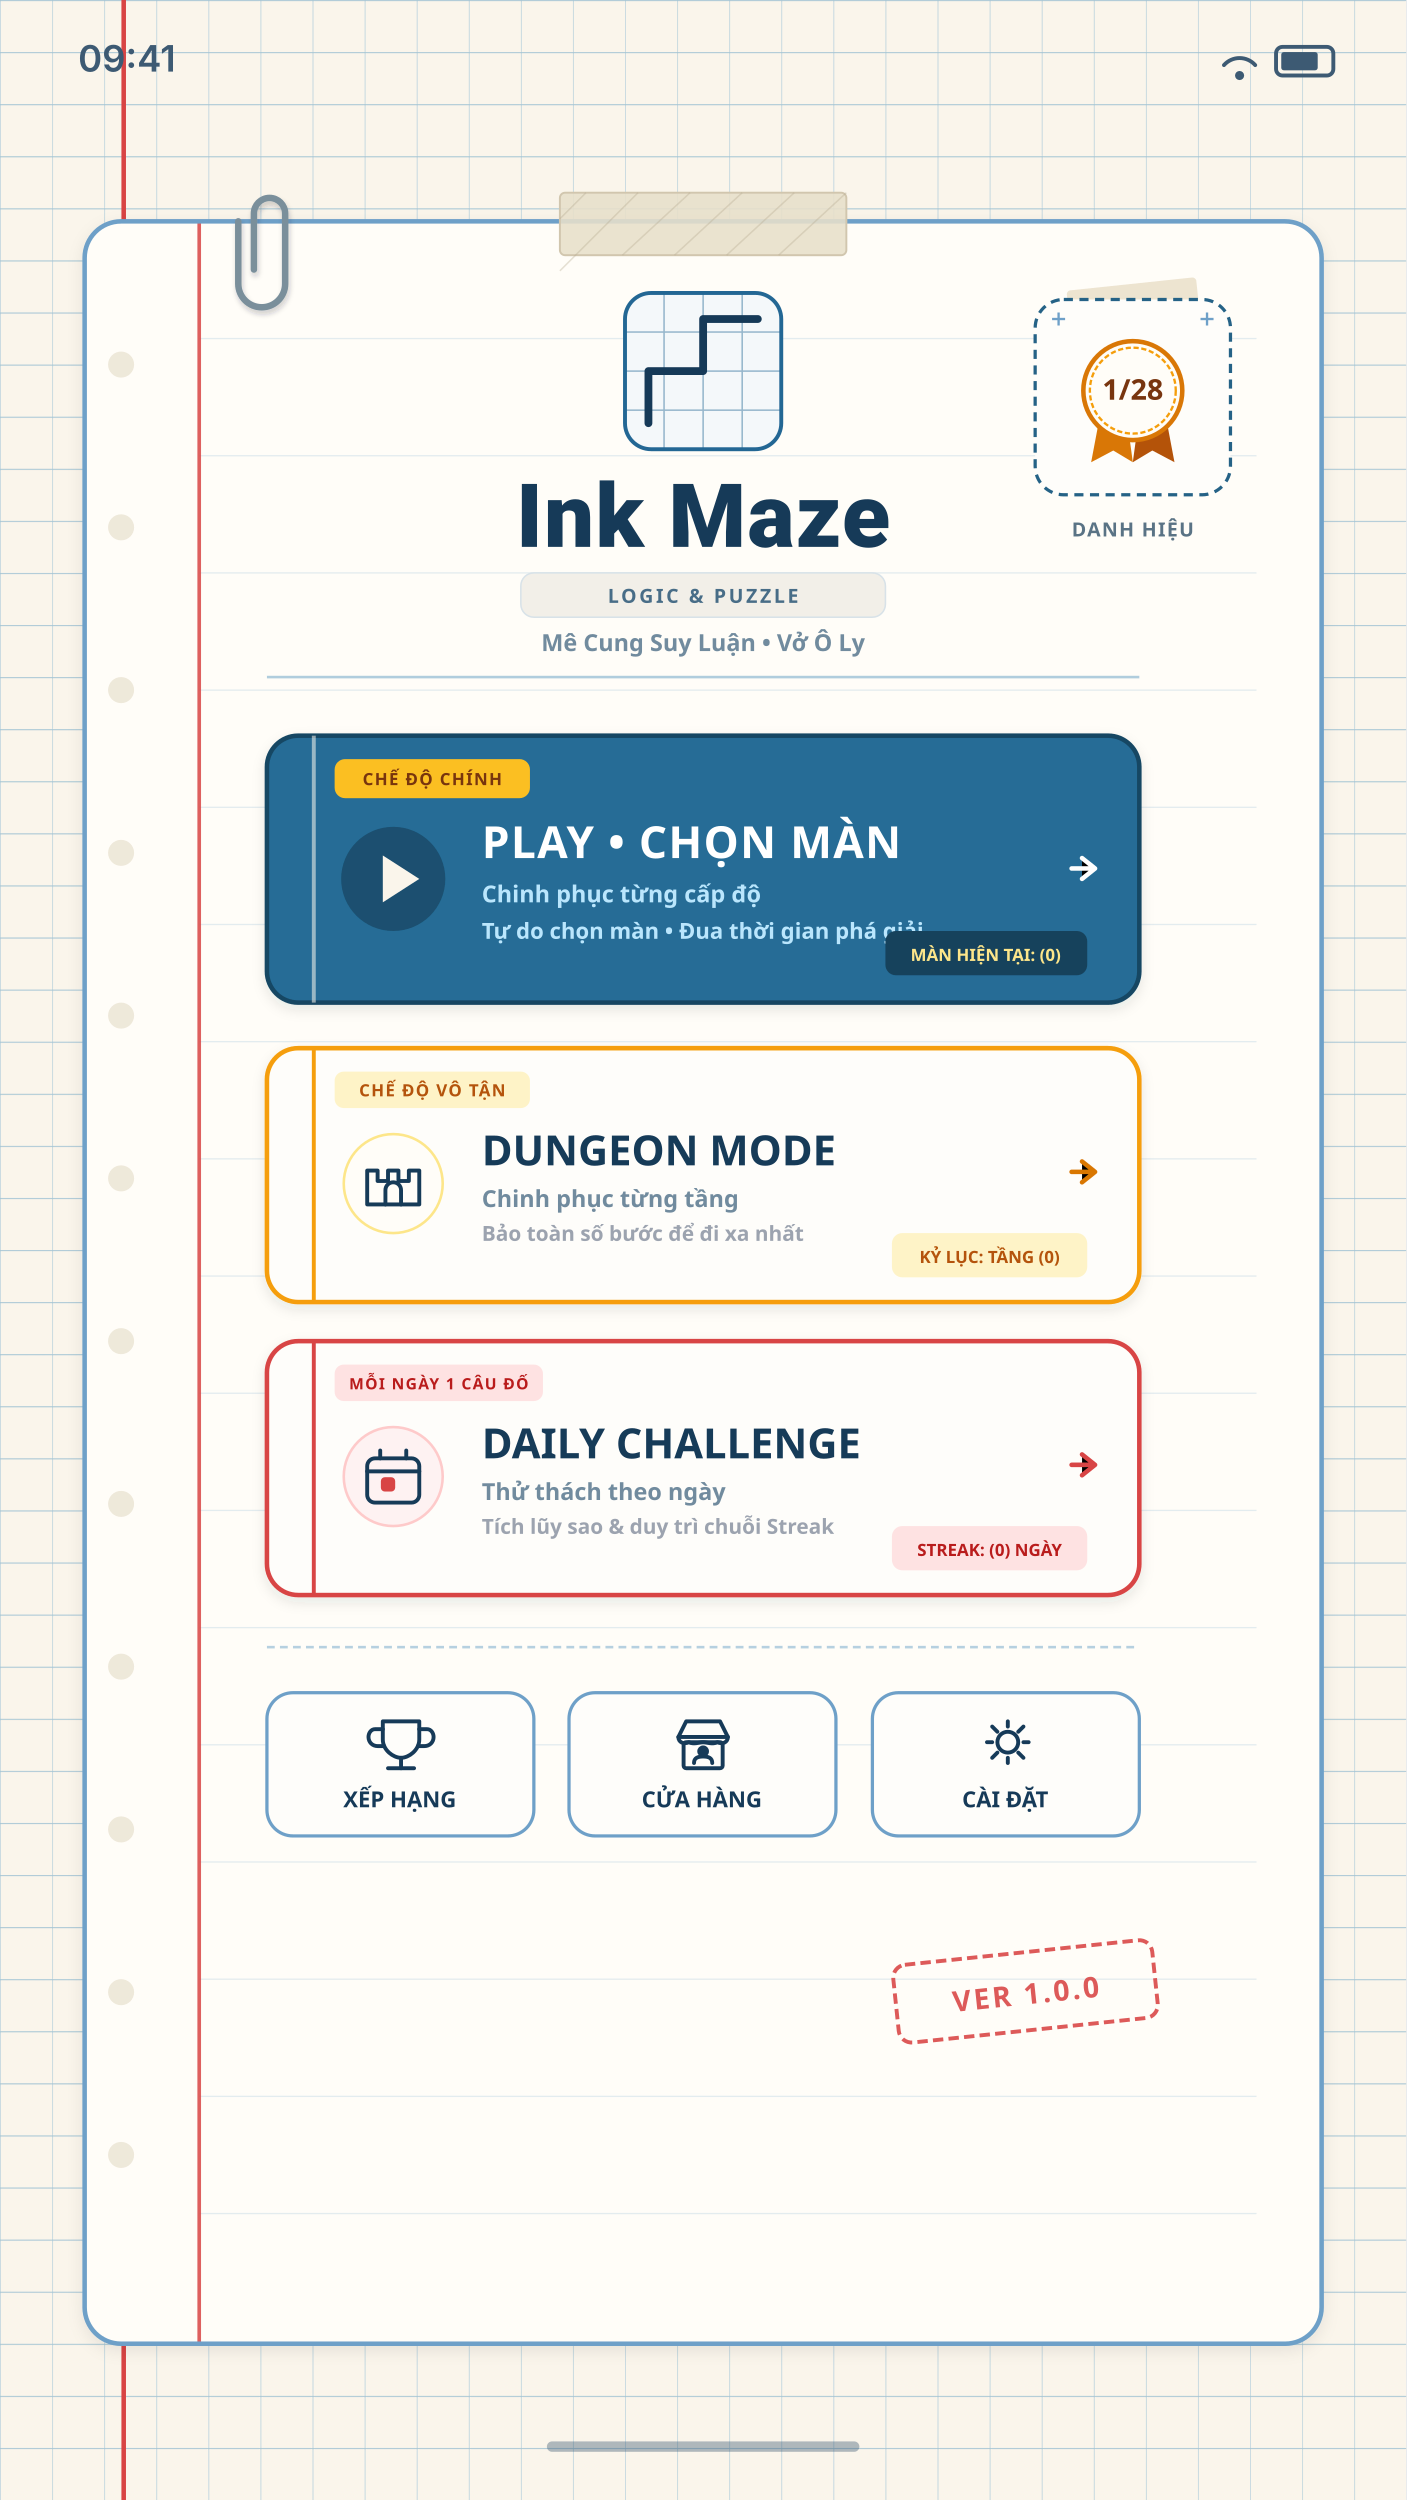
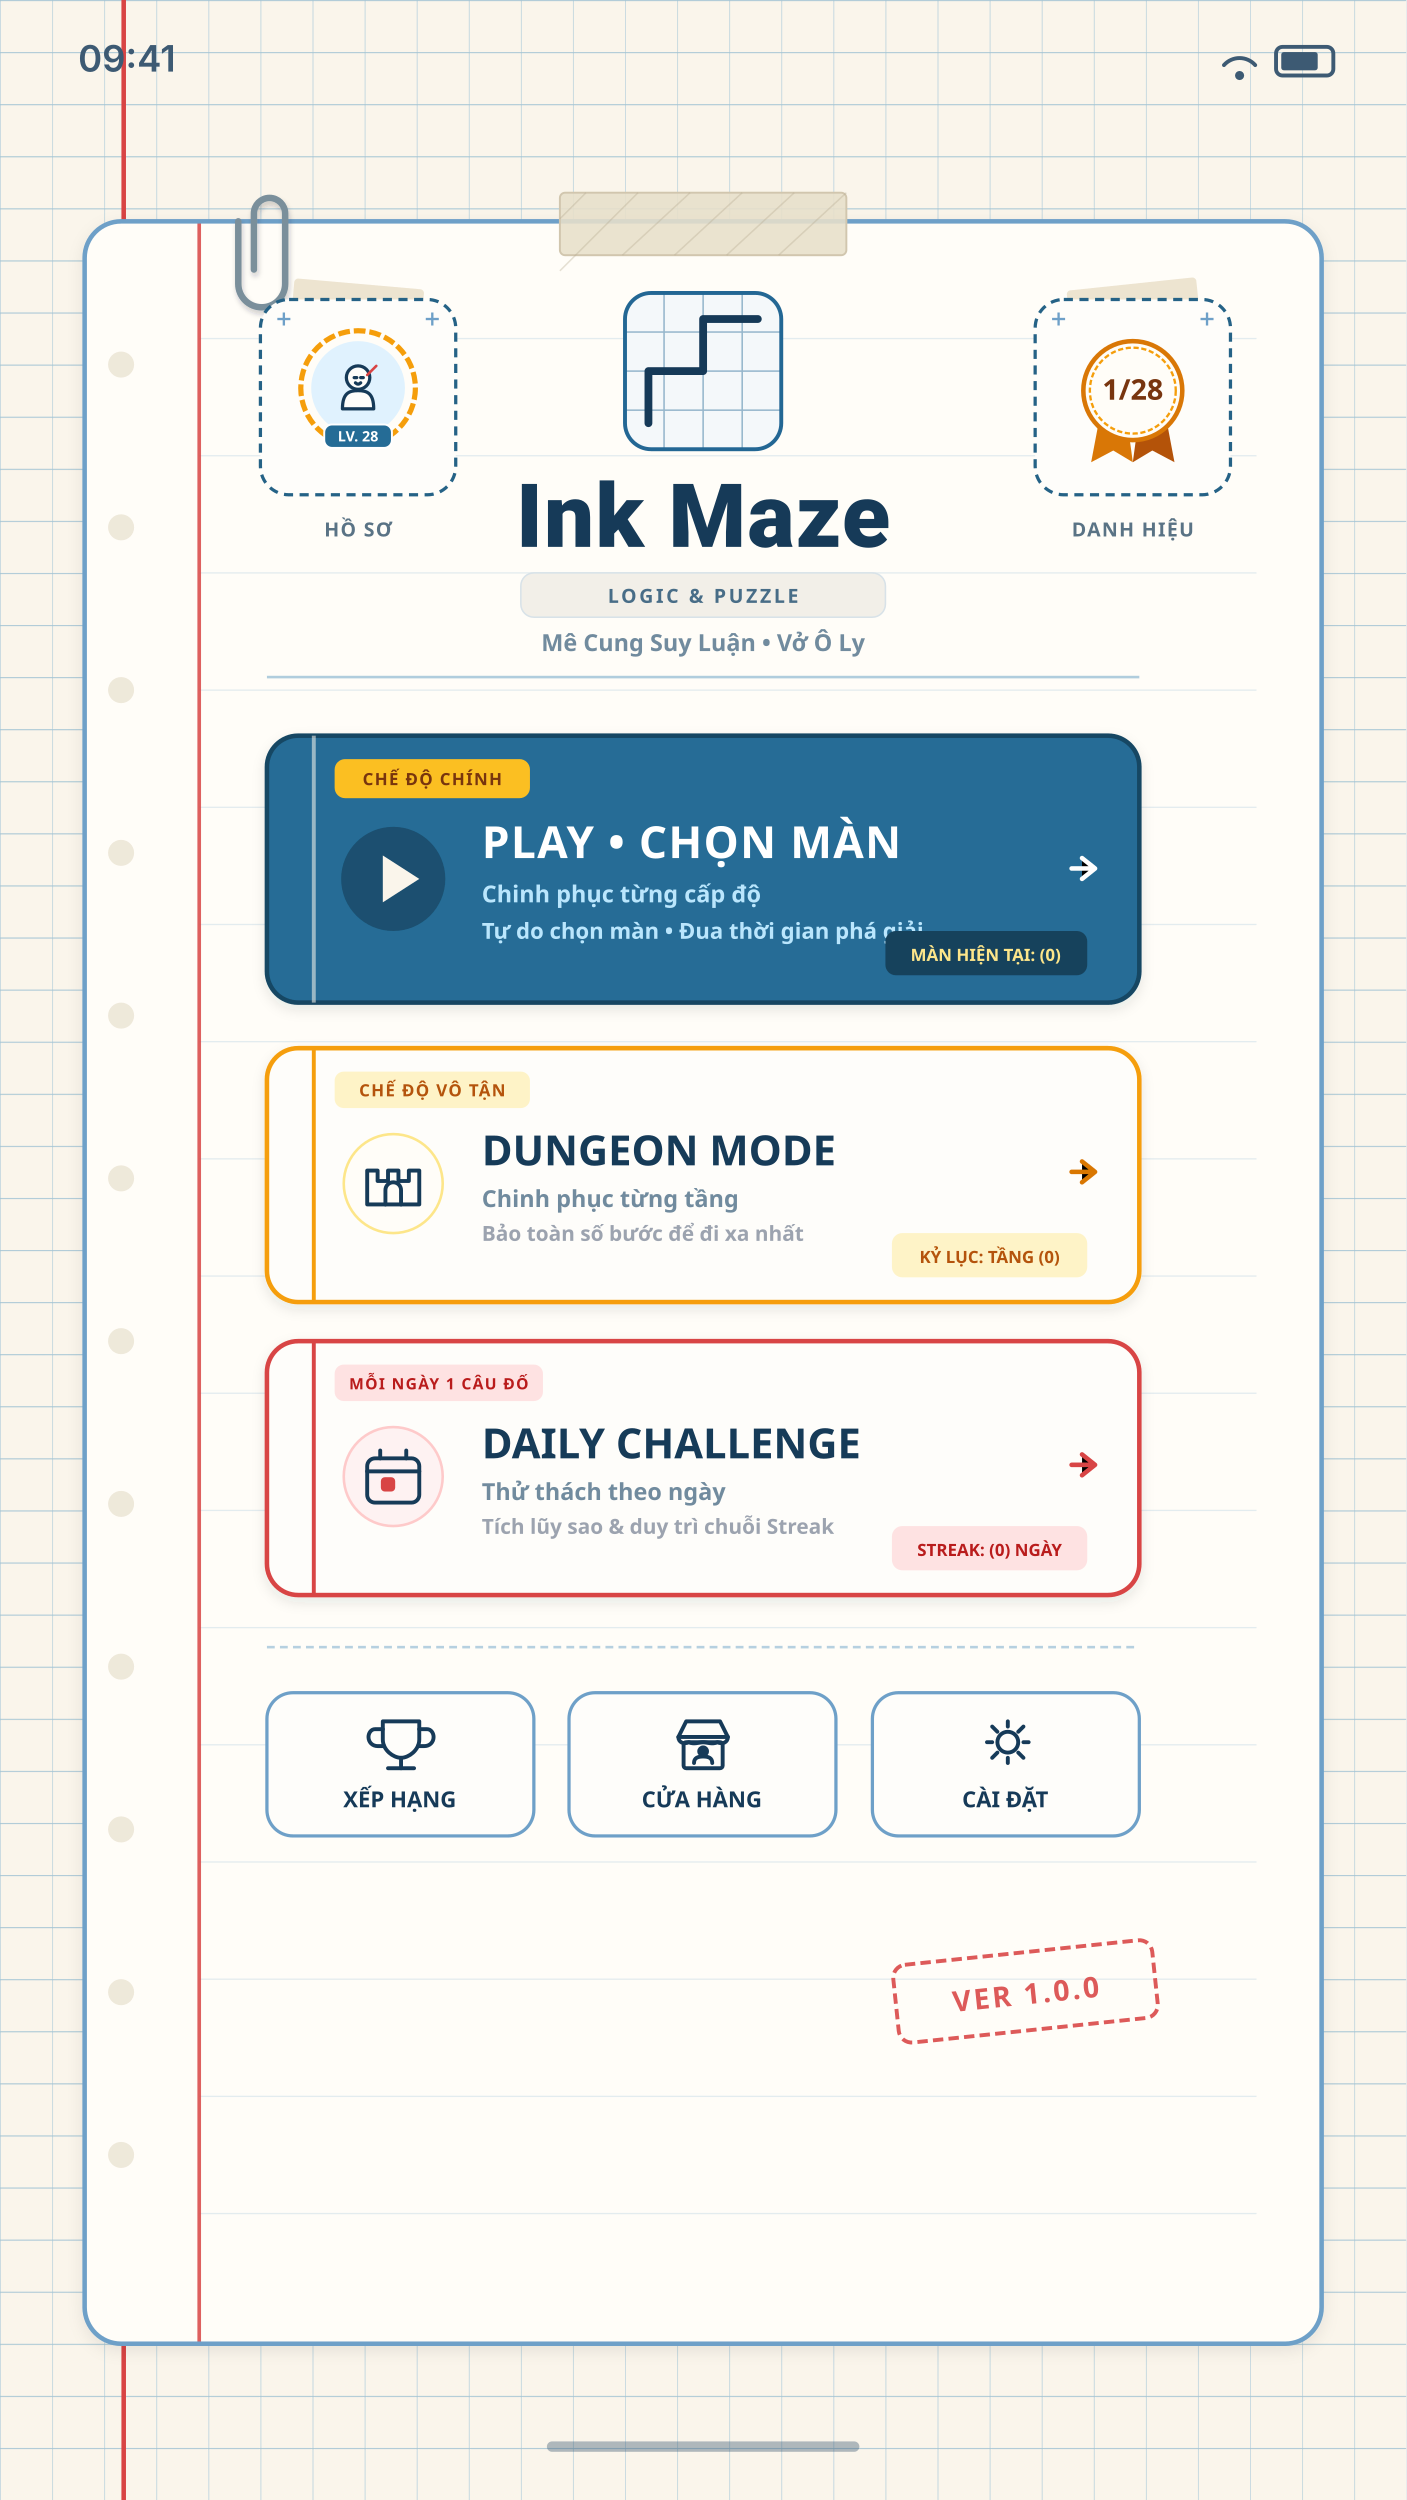
<svg xmlns="http://www.w3.org/2000/svg" viewBox="0 0 1080 1920" width="1080" height="1920">
  <defs>
    <pattern id="mainNotebookGrid" width="40" height="40" patternUnits="userSpaceOnUse">
      <path d="M 40 0 L 0 0 0 40" fill="none" stroke="#8FB9D2" stroke-width="1.2" opacity="0.55" />
      <line x1="0" y1="0" x2="40" y2="0" stroke="#3D83AE" stroke-width="2" opacity="0.18" />
    </pattern>
    <filter id="mainSheetShadow" x="-10%" y="-10%" width="125%" height="130%">
      <feDropShadow dx="0" dy="16" stdDeviation="18" flood-color="#2D2115" flood-opacity="0.22" />
      <feDropShadow dx="0" dy="4" stdDeviation="6" flood-color="#2D2115" flood-opacity="0.08" />
    </filter>
    <filter id="stickerShadow" x="-10%" y="-15%" width="120%" height="135%">
      <feDropShadow dx="0" dy="4" stdDeviation="5" flood-color="#1E2830" flood-opacity="0.10" />
    </filter>
    <filter id="clipShadow" x="-30%" y="-30%" width="160%" height="160%">
      <feDropShadow dx="1" dy="3" stdDeviation="2" flood-color="#1E2830" flood-opacity="0.22" />
    </filter>
  </defs>
  <rect width="1080" height="1920" fill="#FAF5EB" />
  <rect width="1080" height="1920" fill="url(#mainNotebookGrid)" />
  <line x1="95" y1="0" x2="95" y2="1920" stroke="#D84444" stroke-width="3.5" />
  <g fill="#3D5A73" font-family="-apple-system, sans-serif" font-size="28" font-weight="600">
    <text x="60" y="55">09:41</text>
    <g transform="translate(940, 34)" stroke="#3D5A73" stroke-width="3" fill="none">
      <path d="M0 16 A 16 16 0 0 1 24 16" stroke-linecap="round" />
      <circle cx="12" cy="24" r="2" fill="#3D5A73" />
    </g>
    <rect x="980" y="36" width="44" height="22" rx="5" fill="none" stroke="#3D5A73" stroke-width="3" />
    <rect x="984" y="40" width="28" height="14" rx="2" fill="#3D5A73" />
  </g>
  <g transform="translate(65, 170)">
    <g filter="url(#mainSheetShadow)">
      <rect width="950" height="1630" rx="28" fill="#FFFDF8" />
      <g fill="#EAE3D2" opacity="0.8">
        <circle cx="28" cy="110" r="10" />
        <circle cx="28" cy="235" r="10" />
        <circle cx="28" cy="360" r="10" />
        <circle cx="28" cy="485" r="10" />
        <circle cx="28" cy="610" r="10" />
        <circle cx="28" cy="735" r="10" />
        <circle cx="28" cy="860" r="10" />
        <circle cx="28" cy="985" r="10" />
        <circle cx="28" cy="1110" r="10" />
        <circle cx="28" cy="1235" r="10" />
        <circle cx="28" cy="1360" r="10" />
        <circle cx="28" cy="1485" r="10" />
      </g>
      <g stroke="#8FB9D2" stroke-width="1" opacity="0.25">
        <line x1="88" y1="90" x2="900" y2="90" />
        <line x1="88" y1="180" x2="900" y2="180" />
        <line x1="88" y1="270" x2="900" y2="270" />
        <line x1="88" y1="360" x2="900" y2="360" />
        <line x1="88" y1="450" x2="900" y2="450" />
        <line x1="88" y1="540" x2="900" y2="540" />
        <line x1="88" y1="630" x2="900" y2="630" />
        <line x1="88" y1="720" x2="900" y2="720" />
        <line x1="88" y1="810" x2="900" y2="810" />
        <line x1="88" y1="900" x2="900" y2="900" />
        <line x1="88" y1="990" x2="900" y2="990" />
        <line x1="88" y1="1080" x2="900" y2="1080" />
        <line x1="88" y1="1170" x2="900" y2="1170" />
        <line x1="88" y1="1260" x2="900" y2="1260" />
        <line x1="88" y1="1350" x2="900" y2="1350" />
        <line x1="88" y1="1440" x2="900" y2="1440" />
        <line x1="88" y1="1530" x2="900" y2="1530" />
      </g>
      <line x1="88" y1="0" x2="88" y2="1630" stroke="#D84444" stroke-width="2.8" opacity="0.85" />
      <rect width="950" height="1630" rx="28" fill="none" stroke="#6EA0C8" stroke-width="3.5" />
    </g>
    <g transform="translate(365, -22)">
      <rect width="220" height="48" rx="4" fill="#E8DFCA" fill-opacity="0.88" stroke="#D1C6AE" stroke-width="1.5" />
      <path d="M 20 0 L 0 20 M 60 0 L 0 60 M 100 0 L 48 48 M 140 0 L 88 48 M 180 0 L 128 48 M 220 0 L 168 48" stroke="#B5A98F" stroke-width="1.2" opacity="0.35" />
    </g>
    <g transform="translate(130, -18)" filter="url(#clipShadow)">
      <path d="M 0 55 L 0 12 A 12 12 0 0 1 24 12 L 24 66 A 18 18 0 0 1 -12 66 L -12 18" fill="none" stroke="#7A8F9B" stroke-width="5" stroke-linecap="round" />
    </g>
+     <g transform="translate(135, 60)" style="cursor: pointer;">
+       <rect x="25" y="-12" width="100" height="26" rx="3" fill="#EADFC9" opacity="0.85" transform="rotate(5 75 0)" />
+       <rect width="150" height="150" rx="22" fill="#FEFDFA" stroke="#256286" stroke-width="2.5" stroke-dasharray="7 5" />
+       <g stroke="#6EA0C8" stroke-width="1.8">
+         <path d="M 18 10 L 18 20 M 13 15 L 23 15" />
+         <path d="M 132 10 L 132 20 M 127 15 L 137 15" />
+       </g>
+       <g transform="translate(75, 68)">
+         <circle cx="0" cy="0" r="44" fill="#FFFDF8" stroke="#F59E0B" stroke-width="4" stroke-dasharray="9 3" />
+         <circle cx="0" cy="0" r="36" fill="#E0F2FE" />
+         <g stroke="#163A58" stroke-width="2.5" fill="none" stroke-linecap="round" stroke-linejoin="round" transform="translate(-18, -20)">
+           <circle cx="18" cy="12" r="9" fill="#FEFDFA" />
+           <path d="M 6 36 C 6 24 11 22 18 22 C 25 22 30 24 30 36 Z" fill="#FEFDFA" />
+           <path d="M 15 12 L 17 12 M 20 12 L 22 12" />
+           <path d="M 16 16 Q 18 18 20 16" />
+           <path d="M 25 10 L 32 3" stroke="#D84444" stroke-width="2" />
+         </g>
+         <g transform="translate(0, 38)">
+           <rect x="-26" y="-10" width="52" height="18" rx="6" fill="#256C96" stroke="#FFFFFF" stroke-width="1.5" />
+           <text y="3" text-anchor="middle" font-family="'Segoe UI', sans-serif" font-size="11" font-weight="950" fill="#FFFFFF">LV. 28</text>
+         </g>
+       </g>
+       <text x="75" y="182" text-anchor="middle" font-family="sans-serif" font-size="15" font-weight="900" fill="#5A7385" letter-spacing="1">HỒ SƠ</text>
+     </g>
    <g transform="translate(475, 55)" text-anchor="middle">
      <g transform="translate(-60, 0)" stroke="#236794" stroke-linecap="round">
        <rect x="0" y="0" width="120" height="120" rx="20" fill="#F4F8FA" stroke-width="3" />
        <g stroke-width="1.2" opacity="0.45">
          <line x1="30" y1="0" x2="30" y2="120" />
          <line x1="60" y1="0" x2="60" y2="120" />
          <line x1="90" y1="0" x2="90" y2="120" />
          <line x1="0" y1="30" x2="120" y2="30" />
          <line x1="0" y1="60" x2="120" y2="60" />
          <line x1="0" y1="90" x2="120" y2="90" />
        </g>
        <path d="M 18 100 L 18 60 L 60 60 L 60 20 L 102 20" fill="none" stroke="#163A58" stroke-width="6" stroke-linejoin="round" />
      </g>
      <text y="195" font-family="'Segoe UI', Roboto, sans-serif" font-size="68" font-weight="950" fill="#163A58" letter-spacing="1">Ink Maze</text>
      <rect x="-140" y="215" width="280" height="34" rx="10" fill="#F2EFE8" stroke="#D8E2E8" stroke-width="1.2" />
      <text y="238" font-family="'Segoe UI', sans-serif" font-size="15" font-weight="900" fill="#486D87" letter-spacing="2">LOGIC &amp; PUZZLE</text>
      <text y="275" font-family="sans-serif" font-size="18" font-weight="700" fill="#718B9E">Mê Cung Suy Luận • Vở Ô Ly</text>
    </g>
-     <line x1="140" y1="350" x2="810" y2="350" stroke="#8FB9D2" stroke-width="2" opacity="0.7" />
    <g transform="translate(730, 60)" style="cursor: pointer;">
      <rect x="25" y="-12" width="100" height="26" rx="3" fill="#EADFC9" opacity="0.85" transform="rotate(-6 75 0)" />
      <rect width="150" height="150" rx="22" fill="#FEFDFA" stroke="#256286" stroke-width="2.5" stroke-dasharray="7 5" />
      <g stroke="#6EA0C8" stroke-width="1.8">
        <path d="M 18 10 L 18 20 M 13 15 L 23 15" />
        <path d="M 132 10 L 132 20 M 127 15 L 137 15" />
      </g>
      <g transform="translate(75, 70)">
        <polygon points="-25,18 -32,55 -15,46 0,55 -5,18" fill="#D97706" />
        <polygon points="25,18 32,55 15,46 0,55 5,18" fill="#B45309" />
        <circle cx="0" cy="0" r="38" fill="#FFFDF8" stroke="#D97706" stroke-width="3.5" />
        <circle cx="0" cy="0" r="33" fill="none" stroke="#F59E0B" stroke-width="1.8" stroke-dasharray="4 2" />
        <text y="7" text-anchor="middle" font-family="'Segoe UI', sans-serif" font-size="22" font-weight="950" fill="#78350F">1/28</text>
      </g>
      <text x="75" y="182" text-anchor="middle" font-family="sans-serif" font-size="15" font-weight="900" fill="#5A7385" letter-spacing="1">DANH HIỆU</text>
    </g>
+     <line x1="140" y1="350" x2="810" y2="350" stroke="#8FB9D2" stroke-width="2" opacity="0.7" />
    <g transform="translate(140, 395)" filter="url(#stickerShadow)" style="cursor: pointer;">
      <rect width="670" height="205" rx="24" fill="#256C96" stroke="#164663" stroke-width="3.5" />
      <line x1="36" y1="0" x2="36" y2="205" stroke="#FAF5EB" stroke-width="3" opacity="0.55" />
      <rect x="52" y="18" width="150" height="30" rx="8" fill="#FBBF24" />
      <text x="127" y="38" text-anchor="middle" font-family="sans-serif" font-size="13" font-weight="900" fill="#78350F" letter-spacing="1">CHẾ ĐỘ CHÍNH</text>
      <g transform="translate(55, 68)">
        <circle cx="42" cy="42" r="40" fill="#1B4F6F" />
        <polygon points="34,24 34,60 62,42" fill="#FAF5EB" />
      </g>
      <text x="165" y="94" font-family="'Segoe UI', sans-serif" font-size="34" font-weight="950" fill="#FFFFFF" letter-spacing="1">PLAY • CHỌN MÀN</text>
      <text x="165" y="128" font-family="sans-serif" font-size="18" font-weight="600" fill="#BAE6FD">Chinh phục từng cấp độ</text>
      <text x="165" y="156" font-family="sans-serif" font-size="17" font-weight="600" fill="#BAE6FD">Tự do chọn màn • Đua thời gian phá giải</text>
      <path d="M 618 102 L 634 102 M 626 94 L 636 102 L 626 110" stroke="#FFFFFF" stroke-width="3.5" stroke-linecap="round" stroke-linejoin="round" />
      <g transform="translate(475, 150)">
        <rect width="155" height="34" rx="8" fill="#18425C" />
        <text x="77" y="23" text-anchor="middle" font-family="sans-serif" font-size="13" font-weight="900" fill="#FDE68A">MÀN HIỆN TẠI: (0)</text>
      </g>
    </g>
    <g transform="translate(140, 635)" filter="url(#stickerShadow)" style="cursor: pointer;">
      <rect width="670" height="195" rx="24" fill="#FEFDFA" stroke="#F59E0B" stroke-width="3.5" />
      <line x1="36" y1="0" x2="36" y2="195" stroke="#F59E0B" stroke-width="3" />
      <rect x="52" y="18" width="150" height="28" rx="7" fill="#FEF3C7" />
      <text x="127" y="37" text-anchor="middle" font-family="sans-serif" font-size="13" font-weight="900" fill="#B45309" letter-spacing="1">CHẾ ĐỘ VÔ TẬN</text>
      <g transform="translate(55, 62)">
        <circle cx="42" cy="42" r="38" fill="#FFFDF8" stroke="#FDE68A" stroke-width="2" />
        <g stroke="#163A58" stroke-width="3" fill="none" stroke-linecap="round" stroke-linejoin="round" transform="translate(18, 20)">
          <path d="M 4 38 L 4 12 L 12 12 L 12 20 L 20 20 L 20 12 L 28 12 L 28 20 L 36 20 L 36 12 L 44 12 L 44 38 Z" />
          <path d="M 18 38 L 18 27 A 6 6 0 0 1 30 27 L 30 38" />
        </g>
      </g>
      <text x="165" y="90" font-family="'Segoe UI', sans-serif" font-size="32" font-weight="950" fill="#163A58">DUNGEON MODE</text>
      <text x="165" y="122" font-family="sans-serif" font-size="18" font-weight="600" fill="#718B9E">Chinh phục từng tầng</text>
      <text x="165" y="148" font-family="sans-serif" font-size="16" font-weight="600" fill="#9CA3AF">Bảo toàn số bước để đi xa nhất</text>
      <path d="M 618 95 L 634 95 M 626 87 L 636 95 L 626 103" stroke="#D97706" stroke-width="3.5" stroke-linecap="round" stroke-linejoin="round" />
      <g transform="translate(480, 142)">
        <rect width="150" height="34" rx="8" fill="#FEF3C7" />
        <text x="75" y="23" text-anchor="middle" font-family="sans-serif" font-size="13" font-weight="900" fill="#B45309">KỶ LỤC: TẦNG (0)</text>
      </g>
    </g>
    <g transform="translate(140, 860)" filter="url(#stickerShadow)" style="cursor: pointer;">
      <rect width="670" height="195" rx="24" fill="#FEFDFA" stroke="#D84444" stroke-width="3.5" />
      <line x1="36" y1="0" x2="36" y2="195" stroke="#D84444" stroke-width="3" />
      <rect x="52" y="18" width="160" height="28" rx="7" fill="#FEE2E2" />
      <text x="132" y="37" text-anchor="middle" font-family="sans-serif" font-size="12" font-weight="900" fill="#B91C1C" letter-spacing="1">MỖI NGÀY 1 CÂU ĐỐ</text>
      <g transform="translate(55, 62)">
        <circle cx="42" cy="42" r="38" fill="#FEF2F2" stroke="#FECACA" stroke-width="2" />
        <g stroke="#163A58" stroke-width="3" fill="none" stroke-linecap="round" stroke-linejoin="round" transform="translate(20, 20)">
          <rect x="2" y="8" width="40" height="34" rx="6" />
          <line x1="2" y1="18" x2="42" y2="18" />
          <line x1="12" y1="2" x2="12" y2="8" />
          <line x1="32" y1="2" x2="32" y2="8" />
          <rect x="14" y="24" width="8" height="8" rx="1.5" fill="#D84444" stroke="#D84444" />
        </g>
      </g>
      <text x="165" y="90" font-family="'Segoe UI', sans-serif" font-size="32" font-weight="950" fill="#163A58">DAILY CHALLENGE</text>
      <text x="165" y="122" font-family="sans-serif" font-size="18" font-weight="600" fill="#718B9E">Thử thách theo ngày</text>
      <text x="165" y="148" font-family="sans-serif" font-size="16" font-weight="600" fill="#9CA3AF">Tích lũy sao &amp; duy trì chuỗi Streak</text>
      <path d="M 618 95 L 634 95 M 626 87 L 636 95 L 626 103" stroke="#D84444" stroke-width="3.5" stroke-linecap="round" stroke-linejoin="round" />
      <g transform="translate(480, 142)">
        <rect width="150" height="34" rx="8" fill="#FEE2E2" />
        <text x="75" y="23" text-anchor="middle" font-family="sans-serif" font-size="13" font-weight="900" fill="#B91C1C">STREAK: (0) NGÀY</text>
      </g>
    </g>
    <line x1="140" y1="1095" x2="810" y2="1095" stroke="#8FB9D2" stroke-width="2" stroke-dasharray="6 4" opacity="0.65" />
    <g transform="translate(140, 1130)">
      <g transform="translate(0, 0)" style="cursor: pointer;">
        <rect width="205" height="110" rx="20" fill="#FEFDFA" stroke="#6EA0C8" stroke-width="2.5" />
        <g stroke="#163A58" stroke-width="3" fill="none" stroke-linecap="round" stroke-linejoin="round" transform="translate(85, 20)">
          <path d="M 4 2 L 32 2 L 32 16 C 32 24 24 30 18 30 C 12 30 4 24 4 16 Z" />
          <path d="M 4 8 L -2 8 C -5 8 -7 11 -7 14 C -7 18 -4 21 0 21 L 5 21" />
          <path d="M 32 8 L 38 8 C 41 8 43 11 43 14 C 43 18 40 21 36 21 L 31 21" />
          <line x1="18" y1="30" x2="18" y2="38" />
          <line x1="8" y1="38" x2="28" y2="38" />
        </g>
        <text x="102" y="88" text-anchor="middle" font-family="'Segoe UI', sans-serif" font-size="17" font-weight="900" fill="#163A58">XẾP HẠNG</text>
      </g>
      <g transform="translate(232, 0)" style="cursor: pointer;">
        <rect width="205" height="110" rx="20" fill="#FEFDFA" stroke="#6EA0C8" stroke-width="2.5" />
        <g stroke="#163A58" stroke-width="3" fill="none" stroke-linecap="round" stroke-linejoin="round" transform="translate(82, 18)">
          <path d="M 2 16 L 8 4 L 34 4 L 40 16 Z" />
          <path d="M 2 16 C 2 20 6 22 10 20 C 14 22 18 20 21 20 C 24 20 28 22 32 20 C 36 22 40 20 40 16" />
          <rect x="6" y="20" width="30" height="20" rx="2" />
          <circle cx="21" cy="27" r="3" fill="#163A58" />
          <path d="M 14 36 C 14 32 17 31 21 31 C 25 31 28 32 28 36" />
        </g>
        <text x="102" y="88" text-anchor="middle" font-family="'Segoe UI', sans-serif" font-size="17" font-weight="900" fill="#163A58">CỬA HÀNG</text>
      </g>
      <g transform="translate(465, 0)" style="cursor: pointer;">
        <rect width="205" height="110" rx="20" fill="#FEFDFA" stroke="#6EA0C8" stroke-width="2.5" />
        <g stroke="#163A58" stroke-width="3" fill="none" stroke-linecap="round" stroke-linejoin="round" transform="translate(84, 18)">
          <circle cx="20" cy="20" r="8" />
          <line x1="20" y1="4" x2="20" y2="8" />
          <line x1="20" y1="32" x2="20" y2="36" />
          <line x1="4" y1="20" x2="8" y2="20" />
          <line x1="32" y1="20" x2="36" y2="20" />
          <line x1="8" y1="8" x2="12" y2="12" />
          <line x1="28" y1="28" x2="32" y2="32" />
          <line x1="8" y1="32" x2="12" y2="28" />
          <line x1="28" y1="12" x2="32" y2="8" />
        </g>
        <text x="102" y="88" text-anchor="middle" font-family="'Segoe UI', sans-serif" font-size="17" font-weight="900" fill="#163A58">CÀI ĐẶT</text>
      </g>
    </g>
    <g transform="translate(620, 1340) rotate(-6)" opacity="0.88">
      <rect width="200" height="60" rx="10" fill="none" stroke="#D84444" stroke-width="3" stroke-dasharray="8 4" />
      <text x="100" y="40" text-anchor="middle" font-family="'Segoe UI', monospace, sans-serif" font-size="22" font-weight="950" fill="#D84444" letter-spacing="2">VER 1.0.0</text>
    </g>
  </g>
  <rect x="420" y="1875" width="240" height="8" rx="4" fill="#3D5A73" opacity="0.4" />
</svg>
